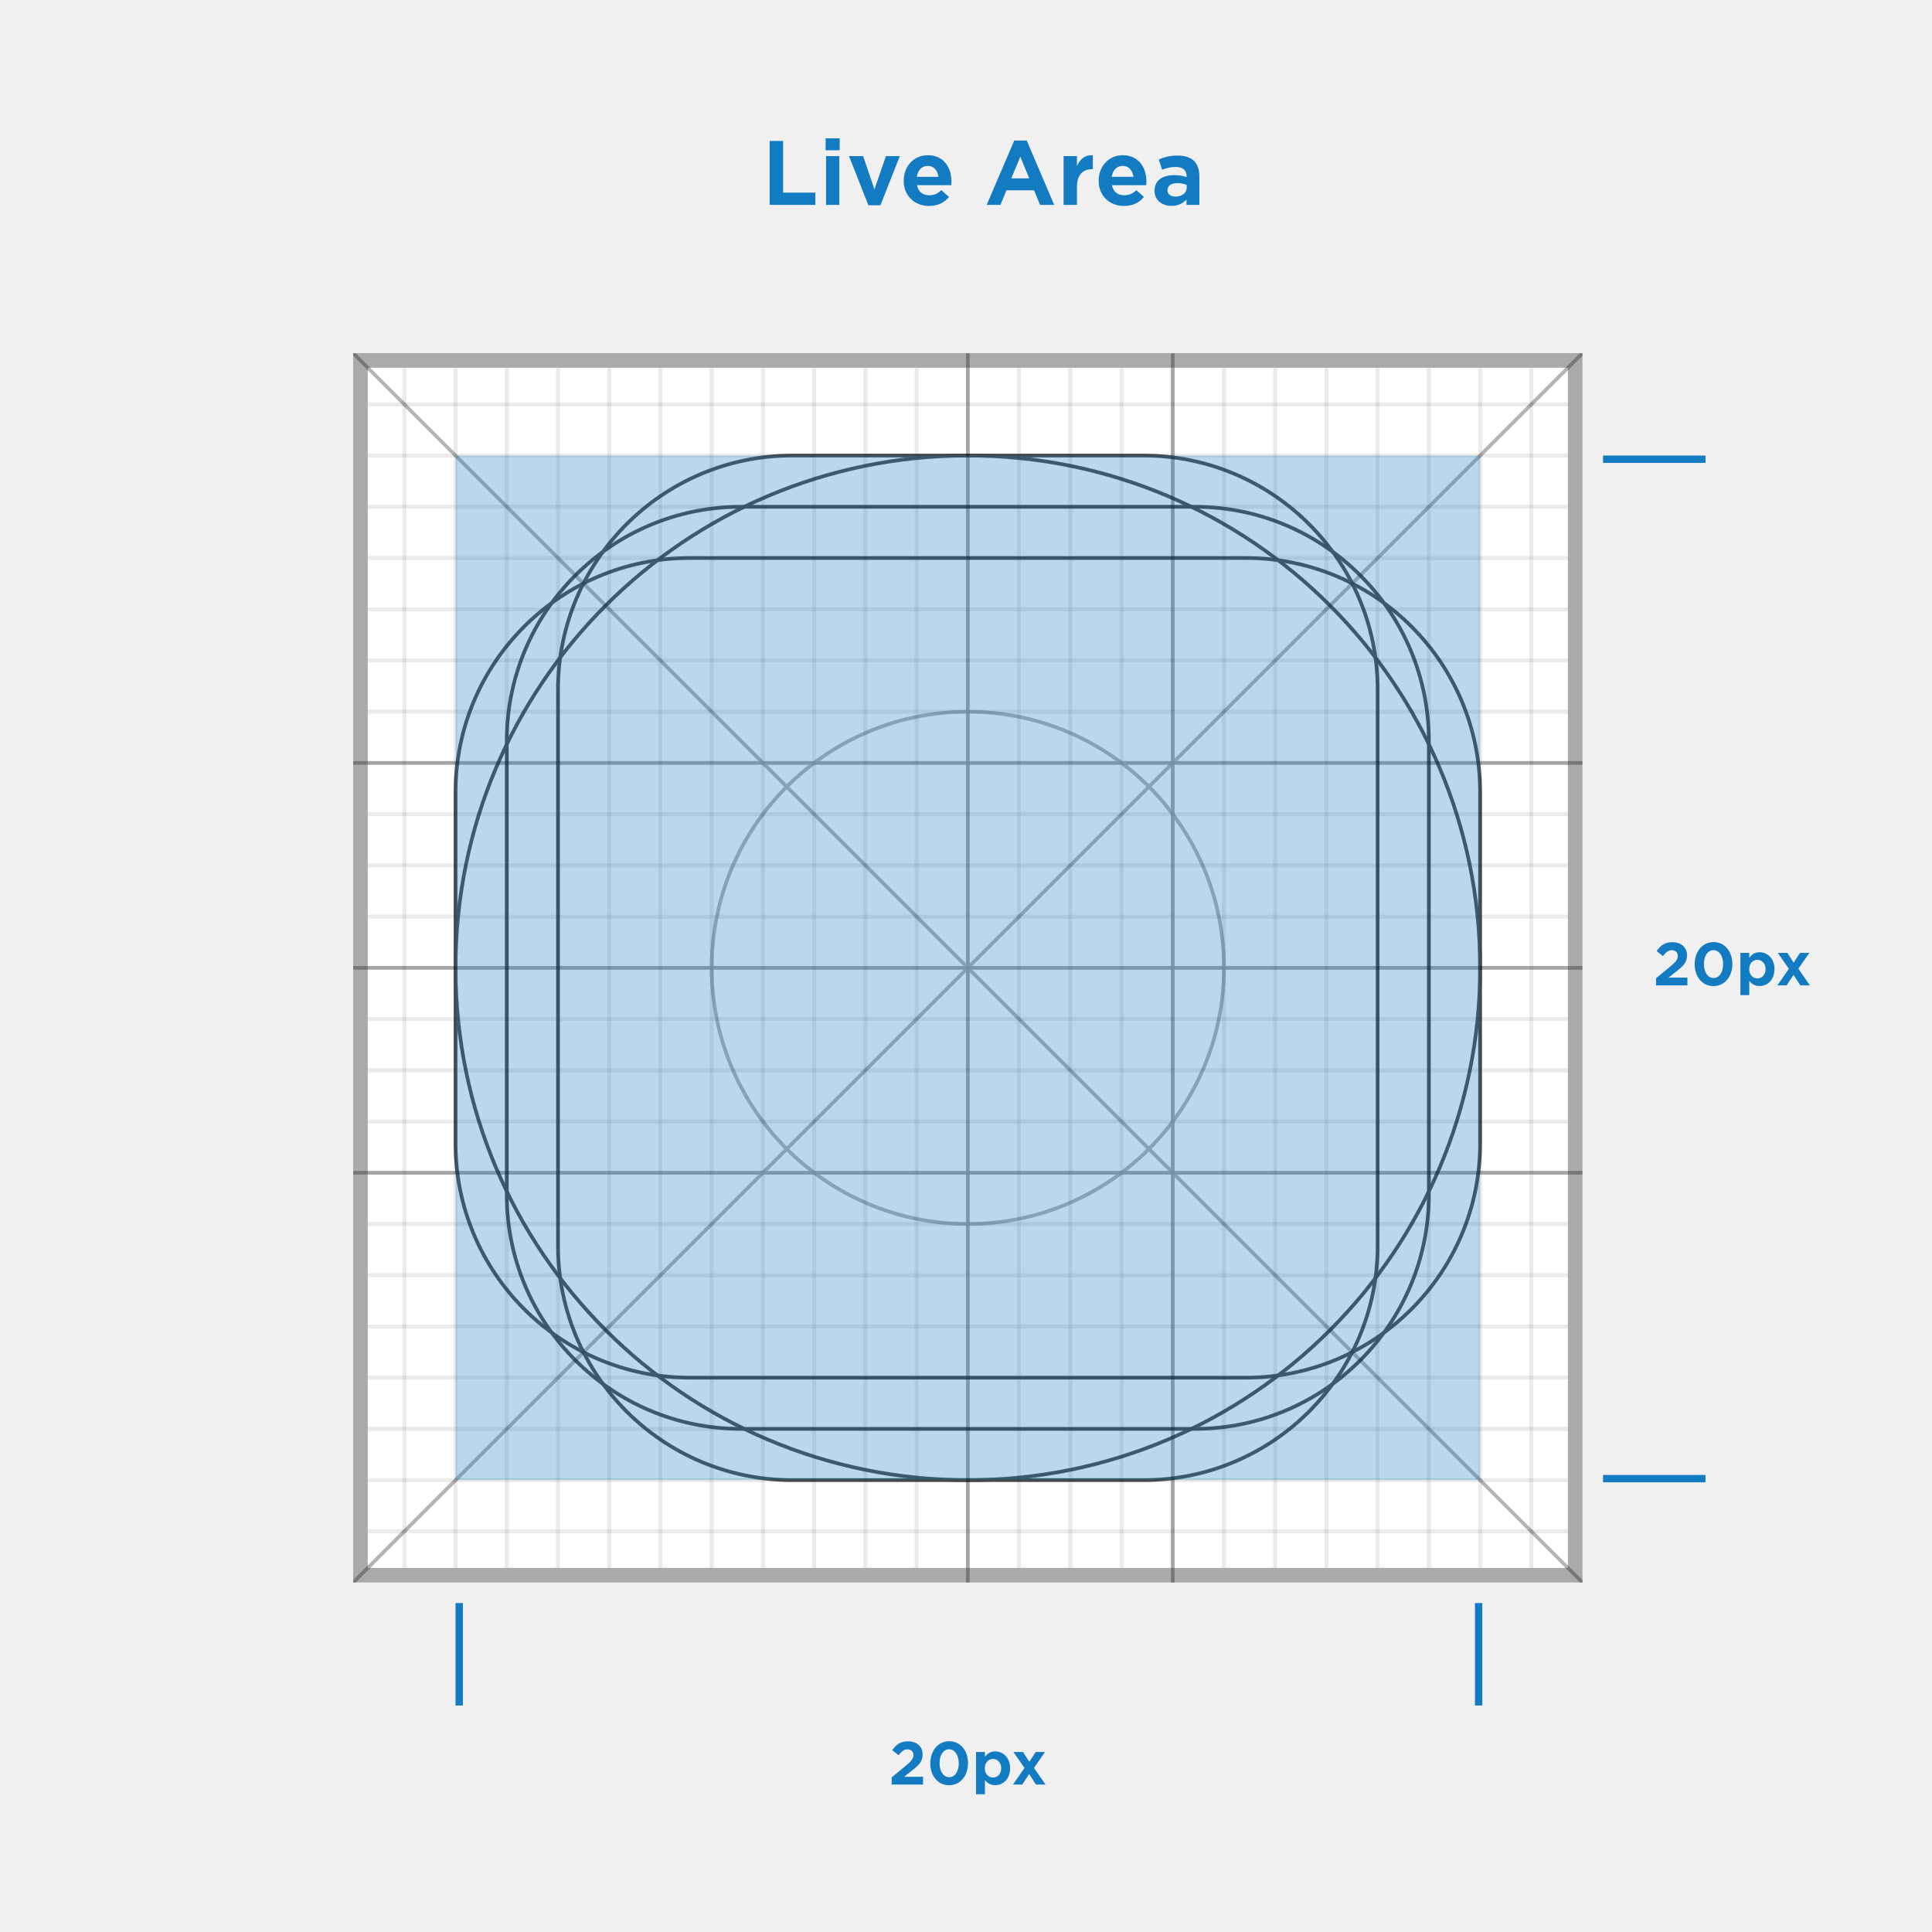
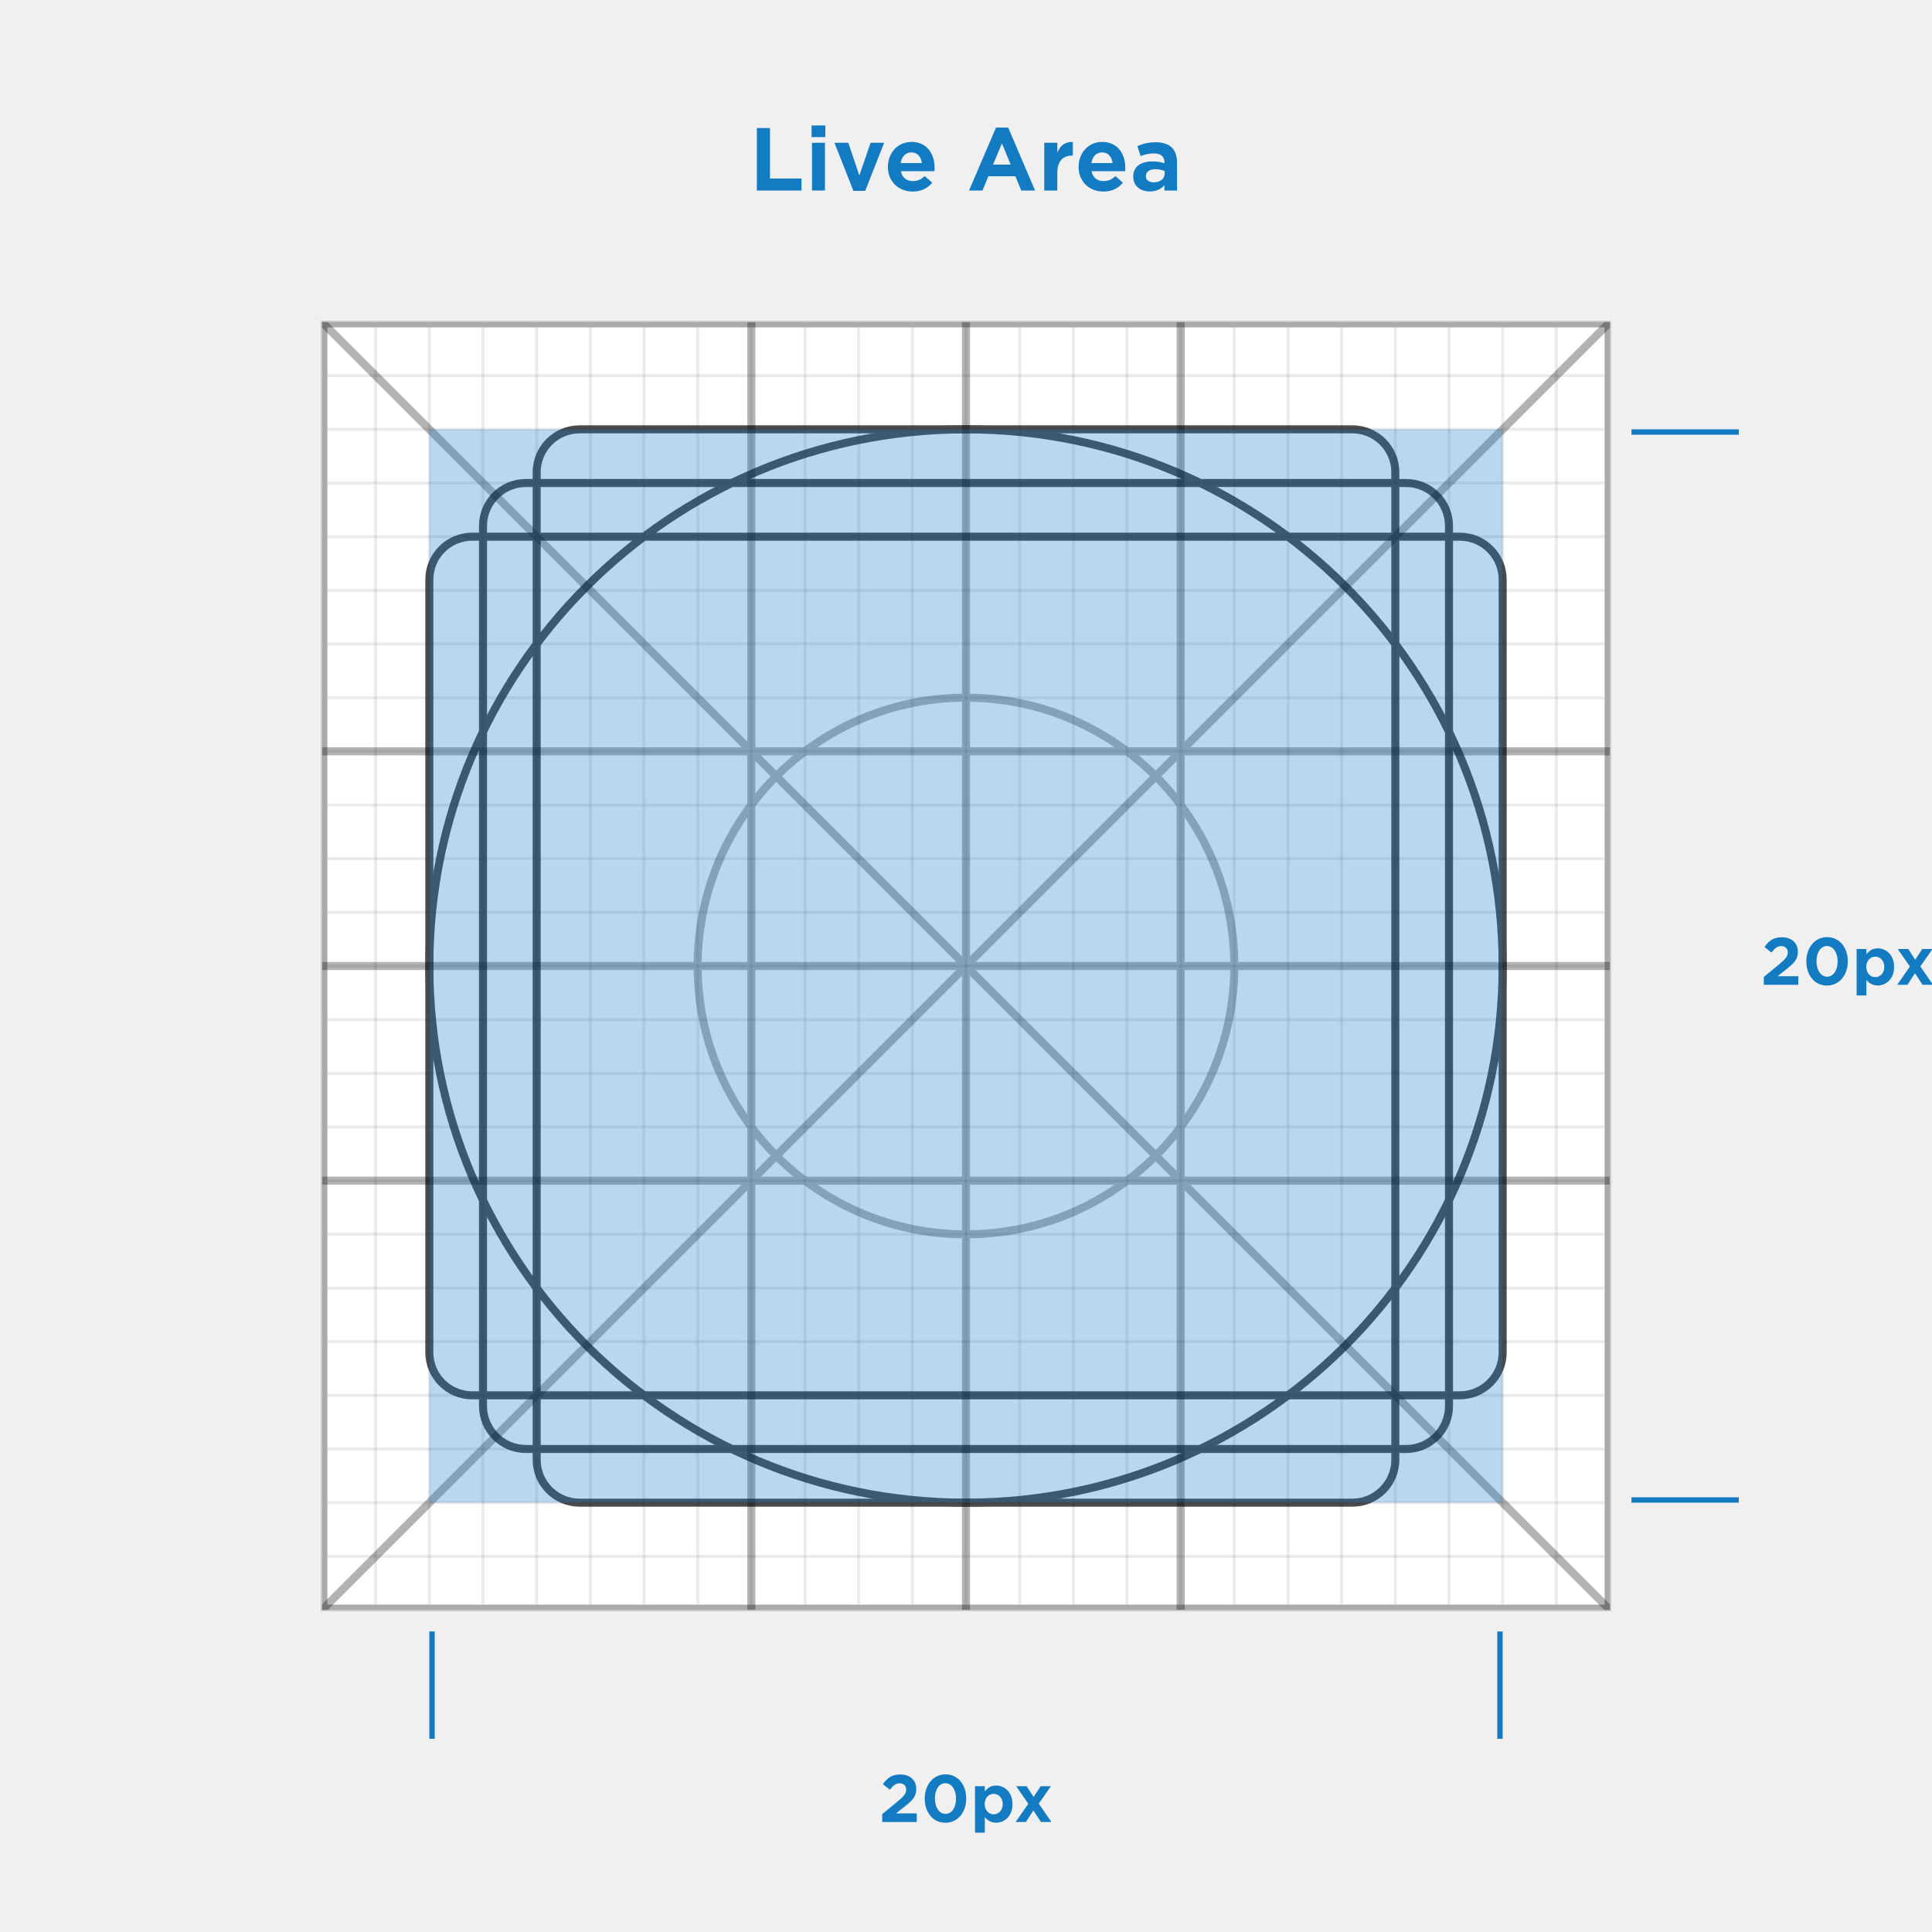
- <svg xmlns="http://www.w3.org/2000/svg" xmlns:xlink="http://www.w3.org/1999/xlink" width="264" height="264" viewBox="0 0 264 264">
-   <defs>
-     <rect id="canvas-live-area-a" width="168" height="168" />
-   </defs>
-   <g fill="none" fill-rule="evenodd">
-     <g transform="translate(48 48)">
-       <g transform="translate(.25 .25)">
-         <mask id="canvas-live-area-b" fill="#fff">
-           <use xlink:href="#canvas-live-area-a" />
-         </mask>
-         <g mask="url(#canvas-live-area-b)">
-           <rect width="168" height="169.05" fill="#FFF" />
-           <g stroke="#000" stroke-width=".5" opacity=".4">
-             <g opacity=".2">
-               <rect width="7" height="168" x="161" />
-               <rect width="7" height="168" x="154" />
-               <rect width="7" height="168" x="147" />
-               <rect width="7" height="168" x="140" />
-               <rect width="7" height="168" x="133" />
-               <rect width="7" height="168" x="126" />
-               <rect width="7" height="168" x="119" />
-               <rect width="7" height="168" x="112" />
-               <rect width="7" height="168" x="105" />
-               <rect width="7" height="168" x="98" />
-               <rect width="7" height="168" x="91" />
-               <rect width="7" height="168" x="84" />
-               <rect width="7" height="168" x="77" />
-               <rect width="7" height="168" x="70" />
-               <rect width="7" height="168" x="63" />
-               <rect width="7" height="168" x="56" />
-               <rect width="7" height="168" x="49" />
-               <rect width="7" height="168" x="42" />
-               <rect width="7" height="168" x="35" />
-               <rect width="7" height="168" x="28" />
-               <rect width="7" height="168" x="21" />
-               <rect width="7" height="168" x="14" />
-               <rect width="7" height="168" x="7" />
-               <rect width="7" height="168" />
-             </g>
-             <g opacity=".2" transform="rotate(90 84 84)">
-               <rect width="7" height="168" x="161" />
-               <rect width="7" height="168" x="154" />
-               <rect width="7" height="168" x="147" />
-               <rect width="7" height="168" x="140" />
-               <rect width="7" height="168" x="133" />
-               <rect width="7" height="168" x="126" />
-               <rect width="7" height="168" x="119" />
-               <rect width="7" height="168" x="112" />
-               <rect width="7" height="168" x="105" />
-               <rect width="7" height="168" x="98" />
-               <rect width="7" height="168" x="91" />
-               <rect width="7" height="168" x="84" />
-               <rect width="7" height="168" x="77" />
-               <rect width="7" height="168" x="70" />
-               <rect width="7" height="168" x="63" />
-               <rect width="7" height="168" x="56" />
-               <rect width="7" height="168" x="49" />
-               <rect width="7" height="168" x="42" />
-               <rect width="7" height="168" x="35" />
-               <rect width="7" height="168" x="28" />
-               <rect width="7" height="168" x="21" />
-               <rect width="7" height="168" x="14" />
-               <rect width="7" height="168" x="7" />
-               <rect width="7" height="168" />
-             </g>
-           </g>
-           <rect width="166" height="166" x="1" y="1" stroke="#AAA" stroke-width="2" />
-         </g>
-         <g stroke="#000" mask="url(#canvas-live-area-b)">
-           <g stroke-width=".5" opacity=".3">
-             <path d="M0,0 L168,168" transform="matrix(-1 0 0 1 168 0)" />
-             <path d="M0,0 L168,168" />
-             <circle cx="84" cy="84" r="35" />
-             <path d="M84 0L84 168.438M112 0L112 168.438M0 84L168 84M0 112L168 112M0 56L168 56" />
-           </g>
-           <g stroke-width=".5" opacity=".7" transform="translate(14 14)">
-             <circle cx="70" cy="70" r="70" />
-             <rect width="140" height="112" y="14" rx="32" />
-             <rect width="112" height="140" x="14" rx="32" />
-             <rect width="126" height="126" x="7" y="7" rx="32" transform="rotate(90 70 70)" />
-           </g>
-         </g>
+ <svg xmlns="http://www.w3.org/2000/svg" width="720" height="720" viewBox="0 0 720 720" fill="none">
+   <g clip-path="url(#clip0)">
+     <rect width="480" height="480" transform="translate(120 120)" fill="white" />
+     <g opacity="0.4">
+       <g opacity="0.2">
+         <rect x="580" y="120" width="20" height="480" stroke="black" />
+         <rect x="560" y="120" width="20" height="480" stroke="black" />
+         <rect x="540" y="120" width="20" height="480" stroke="black" />
+         <rect x="520" y="120" width="20" height="480" stroke="black" />
+         <rect x="500" y="120" width="20" height="480" stroke="black" />
+         <rect x="480" y="120" width="20" height="480" stroke="black" />
+         <rect x="460" y="120" width="20" height="480" stroke="black" />
+         <rect x="440" y="120" width="20" height="480" stroke="black" />
+         <rect x="420" y="120" width="20" height="480" stroke="black" />
+         <rect x="400" y="120" width="20" height="480" stroke="black" />
+         <rect x="380" y="120" width="20" height="480" stroke="black" />
+         <rect x="360" y="120" width="20" height="480" stroke="black" />
+         <rect x="340" y="120" width="20" height="480" stroke="black" />
+         <rect x="320" y="120" width="20" height="480" stroke="black" />
+         <rect x="300" y="120" width="20" height="480" stroke="black" />
+         <rect x="280" y="120" width="20" height="480" stroke="black" />
+         <rect x="260" y="120" width="20" height="480" stroke="black" />
+         <rect x="240" y="120" width="20" height="480" stroke="black" />
+         <rect x="220" y="120" width="20" height="480" stroke="black" />
+         <rect x="200" y="120" width="20" height="480" stroke="black" />
+         <rect x="180" y="120" width="20" height="480" stroke="black" />
+         <rect x="160" y="120" width="20" height="480" stroke="black" />
+         <rect x="140" y="120" width="20" height="480" stroke="black" />
+         <rect x="120" y="120" width="20" height="480" stroke="black" />
      </g>
-       <g fill="#137BC2" transform="translate(14.25 14.25)">
-         <rect width="140" height="140" opacity=".3" />
-         <rect width="1" height="14" y="156.8" />
-         <path d="M59.592,181.6 L59.592,180.624 L61.544,179.016 C62.28,178.4 62.568,178.072 62.568,177.584 C62.568,177.072 62.224,176.792 61.752,176.792 C61.288,176.792 60.968,177.056 60.536,177.592 L59.672,176.904 C60.24,176.12 60.792,175.696 61.832,175.696 C63.024,175.696 63.824,176.4 63.824,177.48 L63.824,177.496 C63.824,178.456 63.328,178.944 62.296,179.752 L61.296,180.536 L63.88,180.536 L63.88,181.6 L59.592,181.6 Z M67.44,181.696 C65.888,181.696 64.872,180.392 64.872,178.704 L64.872,178.688 C64.872,177.008 65.912,175.68 67.456,175.68 C68.992,175.68 70.024,176.984 70.024,178.672 L70.024,178.688 C70.024,180.368 68.992,181.696 67.44,181.696 Z M67.456,180.592 C68.256,180.592 68.76,179.776 68.76,178.704 L68.76,178.688 C68.76,177.616 68.232,176.784 67.44,176.784 C66.648,176.784 66.136,177.592 66.136,178.672 L66.136,178.688 C66.136,179.768 66.656,180.592 67.456,180.592 Z M73.44,180.648 C74.048,180.648 74.56,180.16 74.56,179.384 L74.56,179.368 C74.56,178.608 74.048,178.104 73.44,178.104 C72.832,178.104 72.32,178.608 72.32,179.368 L72.32,179.384 C72.32,180.144 72.832,180.648 73.44,180.648 Z M71.12,182.928 L71.12,177.152 L72.336,177.152 L72.336,177.816 C72.648,177.392 73.08,177.072 73.744,177.072 C74.784,177.072 75.776,177.888 75.776,179.368 L75.776,179.384 C75.776,180.864 74.8,181.688 73.744,181.688 C73.064,181.688 72.64,181.368 72.336,181 L72.336,182.928 L71.12,182.928 Z M77.536,177.152 L78.4,178.488 L79.28,177.152 L80.552,177.152 L79.04,179.32 L80.616,181.6 L79.312,181.6 L78.376,180.168 L77.44,181.6 L76.168,181.6 L77.744,179.336 L76.232,177.152 L77.536,177.152 Z" />
-         <rect width="1" height="14" x="139.3" y="156.8" />
-         <rect width="14" height="1" x="156.8" y="139.3" />
-         <rect width="14" height="1" x="156.8" />
-         <path d="M164.04,72.4 L164.04,71.424 L165.992,69.816 C166.728,69.2 167.016,68.872 167.016,68.384 C167.016,67.872 166.672,67.592 166.2,67.592 C165.736,67.592 165.416,67.856 164.984,68.392 L164.12,67.704 C164.688,66.92 165.24,66.496 166.28,66.496 C167.472,66.496 168.272,67.2 168.272,68.28 L168.272,68.296 C168.272,69.256 167.776,69.744 166.744,70.552 L165.744,71.336 L168.328,71.336 L168.328,72.4 L164.04,72.4 Z M171.888,72.496 C170.336,72.496 169.32,71.192 169.32,69.504 L169.32,69.488 C169.32,67.808 170.36,66.48 171.904,66.48 C173.44,66.48 174.472,67.784 174.472,69.472 L174.472,69.488 C174.472,71.168 173.44,72.496 171.888,72.496 Z M171.904,71.392 C172.704,71.392 173.208,70.576 173.208,69.504 L173.208,69.488 C173.208,68.416 172.68,67.584 171.888,67.584 C171.096,67.584 170.584,68.392 170.584,69.472 L170.584,69.488 C170.584,70.568 171.104,71.392 171.904,71.392 Z M177.888,71.448 C178.496,71.448 179.008,70.96 179.008,70.184 L179.008,70.168 C179.008,69.408 178.496,68.904 177.888,68.904 C177.28,68.904 176.768,69.408 176.768,70.168 L176.768,70.184 C176.768,70.944 177.28,71.448 177.888,71.448 Z M175.568,73.728 L175.568,67.952 L176.784,67.952 L176.784,68.616 C177.096,68.192 177.528,67.872 178.192,67.872 C179.232,67.872 180.224,68.688 180.224,70.168 L180.224,70.184 C180.224,71.664 179.248,72.488 178.192,72.488 C177.512,72.488 177.088,72.168 176.784,71.8 L176.784,73.728 L175.568,73.728 Z M181.984,67.952 L182.848,69.288 L183.728,67.952 L185,67.952 L183.488,70.12 L185.064,72.4 L183.76,72.4 L182.824,70.968 L181.888,72.4 L180.616,72.4 L182.192,70.136 L180.68,67.952 L181.984,67.952 Z" />
+       <g opacity="0.2">
+         <rect x="600" y="580" width="20" height="480" transform="rotate(90 600 580)" stroke="black" />
+         <rect x="600" y="560" width="20" height="480" transform="rotate(90 600 560)" stroke="black" />
+         <rect x="600" y="540" width="20" height="480" transform="rotate(90 600 540)" stroke="black" />
+         <rect x="600" y="520" width="20" height="480" transform="rotate(90 600 520)" stroke="black" />
+         <rect x="600" y="500" width="20" height="480" transform="rotate(90 600 500)" stroke="black" />
+         <rect x="600" y="480" width="20" height="480" transform="rotate(90 600 480)" stroke="black" />
+         <rect x="600" y="460" width="20" height="480" transform="rotate(90 600 460)" stroke="black" />
+         <rect x="600" y="440" width="20" height="480" transform="rotate(90 600 440)" stroke="black" />
+         <rect x="600" y="420" width="20" height="480" transform="rotate(90 600 420)" stroke="black" />
+         <rect x="600" y="400" width="20" height="480" transform="rotate(90 600 400)" stroke="black" />
+         <rect x="600" y="380" width="20" height="480" transform="rotate(90 600 380)" stroke="black" />
+         <rect x="600" y="360" width="20" height="480" transform="rotate(90 600 360)" stroke="black" />
+         <rect x="600" y="340" width="20" height="480" transform="rotate(90 600 340)" stroke="black" />
+         <rect x="600" y="320" width="20" height="480" transform="rotate(90 600 320)" stroke="black" />
+         <rect x="600" y="300" width="20" height="480" transform="rotate(90 600 300)" stroke="black" />
+         <rect x="600" y="280" width="20" height="480" transform="rotate(90 600 280)" stroke="black" />
+         <rect x="600" y="260" width="20" height="480" transform="rotate(90 600 260)" stroke="black" />
+         <rect x="600" y="240" width="20" height="480" transform="rotate(90 600 240)" stroke="black" />
+         <rect x="600" y="220" width="20" height="480" transform="rotate(90 600 220)" stroke="black" />
+         <rect x="600" y="200" width="20" height="480" transform="rotate(90 600 200)" stroke="black" />
+         <rect x="600" y="180" width="20" height="480" transform="rotate(90 600 180)" stroke="black" />
+         <rect x="600" y="160" width="20" height="480" transform="rotate(90 600 160)" stroke="black" />
+         <rect x="600" y="140" width="20" height="480" transform="rotate(90 600 140)" stroke="black" />
+         <rect x="600" y="120" width="20" height="480" transform="rotate(90 600 120)" stroke="black" />
      </g>
    </g>
-     <path fill="#137BC2" d="M105.174,28 L105.174,19.264 L107.01,19.264 L107.01,26.32 L111.414,26.32 L111.414,28 L105.174,28 Z M112.818,20.536 L112.818,18.904 L114.738,18.904 L114.738,20.536 L112.818,20.536 Z M112.878,28 L112.878,21.328 L114.69,21.328 L114.69,28 L112.878,28 Z M118.662,28.048 L116.01,21.328 L117.942,21.328 L119.49,25.888 L121.062,21.328 L122.958,21.328 L120.306,28.048 L118.662,28.048 Z M126.954,28.144 C124.962,28.144 123.486,26.74 123.486,24.7 L123.486,24.676 C123.486,22.768 124.842,21.208 126.774,21.208 C128.982,21.208 130.014,22.924 130.014,24.82 C130.014,24.964 130.002,25.132 129.99,25.3 L125.298,25.3 C125.478,26.212 126.102,26.68 126.978,26.68 C127.638,26.68 128.106,26.476 128.634,25.984 L129.678,26.908 C129.054,27.676 128.166,28.144 126.954,28.144 Z M125.274,24.16 L128.238,24.16 C128.118,23.284 127.614,22.672 126.774,22.672 C125.958,22.672 125.418,23.26 125.274,24.16 Z M138.186,24.376 L140.646,24.376 L139.422,21.412 L138.186,24.376 Z M134.826,28 L138.594,19.204 L140.298,19.204 L144.054,28 L142.122,28 L141.306,26.008 L137.526,26.008 L136.71,28 L134.826,28 Z M145.338,28 L145.338,21.328 L147.162,21.328 L147.162,22.708 C147.558,21.772 148.206,21.16 149.334,21.208 L149.334,23.116 L149.238,23.116 C147.966,23.116 147.162,23.896 147.162,25.516 L147.162,28 L145.338,28 Z M153.594,28.144 C151.602,28.144 150.126,26.74 150.126,24.7 L150.126,24.676 C150.126,22.768 151.482,21.208 153.414,21.208 C155.622,21.208 156.654,22.924 156.654,24.82 C156.654,24.964 156.642,25.132 156.63,25.3 L151.938,25.3 C152.118,26.212 152.742,26.68 153.618,26.68 C154.278,26.68 154.746,26.476 155.274,25.984 L156.318,26.908 C155.694,27.676 154.806,28.144 153.594,28.144 Z M151.914,24.16 L154.878,24.16 C154.758,23.284 154.254,22.672 153.414,22.672 C152.598,22.672 152.058,23.26 151.914,24.16 Z M160.626,26.86 C161.538,26.86 162.162,26.356 162.162,25.636 L162.162,25.276 C161.826,25.132 161.382,25.024 160.89,25.024 C160.05,25.024 159.534,25.372 159.534,25.984 L159.534,26.008 C159.534,26.548 159.99,26.86 160.626,26.86 Z M160.086,28.132 C158.826,28.132 157.77,27.4 157.77,26.08 L157.77,26.056 C157.77,24.604 158.886,23.932 160.47,23.932 C161.166,23.932 161.658,24.04 162.138,24.196 L162.138,24.076 C162.138,23.26 161.634,22.816 160.662,22.816 C159.942,22.816 159.414,22.96 158.802,23.188 L158.346,21.796 C159.078,21.472 159.81,21.256 160.926,21.256 C161.946,21.256 162.69,21.532 163.17,22 C163.662,22.492 163.89,23.224 163.89,24.112 L163.89,28 L162.126,28 L162.126,27.256 C161.67,27.772 161.022,28.132 160.086,28.132 Z" />
+     <rect x="121" y="121" width="478" height="478" stroke="#AAAAAA" stroke-width="2" />
+     <mask id="mask0" mask-type="alpha" maskUnits="userSpaceOnUse" x="120" y="120" width="480" height="480">
+       <rect x="120" y="120" width="480" height="480" fill="white" />
+     </mask>
+     <g mask="url(#mask0)">
+       <g opacity="0.3">
+         <path d="M600 120L120 600" stroke="black" stroke-width="3" />
+         <path d="M120 120L600 600" stroke="black" stroke-width="3" />
+         <path fill-rule="evenodd" clip-rule="evenodd" d="M360 460C415.228 460 460 415.228 460 360C460 304.772 415.228 260 360 260C304.772 260 260 304.772 260 360C260 415.228 304.772 460 360 460Z" stroke="black" stroke-width="3" />
+         <path d="M360 120V600" stroke="black" stroke-width="3" />
+         <path d="M280 120V600" stroke="black" stroke-width="3" />
+         <path d="M440 120V600" stroke="black" stroke-width="3" />
+         <path d="M120 360H600" stroke="black" stroke-width="3" />
+         <path d="M120 440H600" stroke="black" stroke-width="3" />
+         <path d="M120 280H600" stroke="black" stroke-width="3" />
+       </g>
+       <g opacity="0.7">
+         <path fill-rule="evenodd" clip-rule="evenodd" d="M360 560C470.457 560 560 470.457 560 360C560 249.543 470.457 160 360 160C249.543 160 160 249.543 160 360C160 470.457 249.543 560 360 560Z" stroke="black" stroke-width="3" />
+         <rect x="160" y="200" width="400" height="320" rx="16" stroke="black" stroke-width="3" />
+         <rect x="200" y="160" width="320" height="400" rx="16" stroke="black" stroke-width="3" />
+         <rect x="540" y="180" width="360" height="360" rx="16" transform="rotate(90 540 180)" stroke="black" stroke-width="3" />
+       </g>
+     </g>
+     <rect opacity="0.3" x="160" y="160" width="400" height="400" fill="#137BC2" />
+     <rect x="160" y="608" width="2" height="40" fill="#137BC2" />
+     <path d="M328.777 679H341.641V675.808H333.889L336.889 673.456C339.985 671.032 341.473 669.568 341.473 666.688V666.64C341.473 663.4 339.073 661.288 335.497 661.288C332.377 661.288 330.721 662.56 329.017 664.912L331.609 666.976C332.905 665.368 333.865 664.576 335.257 664.576C336.673 664.576 337.705 665.416 337.705 666.952C337.705 668.416 336.841 669.4 334.633 671.248L328.777 676.072V679ZM352.328 679.288C356.984 679.288 360.08 675.304 360.08 670.264V670.216C360.08 665.152 356.984 661.24 352.376 661.24C347.744 661.24 344.624 665.224 344.624 670.264V670.312C344.624 675.376 347.672 679.288 352.328 679.288ZM352.376 675.976C349.976 675.976 348.416 673.504 348.416 670.264V670.216C348.416 666.976 349.952 664.552 352.328 664.552C354.704 664.552 356.288 667.048 356.288 670.264V670.312C356.288 673.528 354.776 675.976 352.376 675.976ZM370.319 676.144C368.495 676.144 366.959 674.632 366.959 672.352V672.304C366.959 670.024 368.495 668.512 370.319 668.512C372.143 668.512 373.679 670.024 373.679 672.304V672.352C373.679 674.68 372.143 676.144 370.319 676.144ZM363.359 682.984H367.007V677.2C367.919 678.304 369.191 679.264 371.231 679.264C374.399 679.264 377.327 676.792 377.327 672.352V672.304C377.327 667.864 374.351 665.416 371.231 665.416C369.239 665.416 367.943 666.376 367.007 667.648V665.656H363.359V682.984ZM382.601 665.656H378.689L383.225 672.208L378.497 679H382.313L385.121 674.704L387.929 679H391.841L387.113 672.16L391.649 665.656H387.833L385.193 669.664L382.601 665.656Z" fill="#137BC2" />
+     <rect x="558" y="608" width="2" height="40" fill="#137BC2" />
+     <rect x="608" y="558" width="40" height="2" fill="#137BC2" />
+     <rect x="608" y="160" width="40" height="2" fill="#137BC2" />
+     <path d="M657.32 367H670.184V363.808H662.432L665.432 361.456C668.528 359.032 670.016 357.568 670.016 354.688V354.64C670.016 351.4 667.616 349.288 664.04 349.288C660.92 349.288 659.264 350.56 657.56 352.912L660.152 354.976C661.448 353.368 662.408 352.576 663.8 352.576C665.216 352.576 666.248 353.416 666.248 354.952C666.248 356.416 665.384 357.4 663.176 359.248L657.32 364.072V367ZM680.871 367.288C685.527 367.288 688.623 363.304 688.623 358.264V358.216C688.623 353.152 685.527 349.24 680.919 349.24C676.287 349.24 673.167 353.224 673.167 358.264V358.312C673.167 363.376 676.215 367.288 680.871 367.288ZM680.919 363.976C678.519 363.976 676.959 361.504 676.959 358.264V358.216C676.959 354.976 678.495 352.552 680.871 352.552C683.247 352.552 684.831 355.048 684.831 358.264V358.312C684.831 361.528 683.319 363.976 680.919 363.976ZM698.862 364.144C697.038 364.144 695.502 362.632 695.502 360.352V360.304C695.502 358.024 697.038 356.512 698.862 356.512C700.686 356.512 702.222 358.024 702.222 360.304V360.352C702.222 362.68 700.686 364.144 698.862 364.144ZM691.902 370.984H695.55V365.2C696.462 366.304 697.734 367.264 699.774 367.264C702.942 367.264 705.87 364.792 705.87 360.352V360.304C705.87 355.864 702.894 353.416 699.774 353.416C697.782 353.416 696.486 354.376 695.55 355.648V353.656H691.902V370.984ZM711.144 353.656H707.232L711.768 360.208L707.04 367H710.856L713.664 362.704L716.472 367H720.384L715.656 360.16L720.192 353.656H716.376L713.736 357.664L711.144 353.656Z" fill="#137BC2" />
+     <path d="M282.054 71H298.694V66.52H286.95V47.704H282.054V71ZM302.45 51.096H307.57V46.744H302.45V51.096ZM302.61 71H307.442V53.208H302.61V71ZM318.045 71.128H322.429L329.501 53.208H324.445L320.253 65.368L316.125 53.208H310.973L318.045 71.128ZM340.144 71.384C343.376 71.384 345.744 70.136 347.408 68.088L344.624 65.624C343.216 66.936 341.968 67.48 340.208 67.48C337.872 67.48 336.208 66.232 335.728 63.8H348.24C348.272 63.352 348.304 62.904 348.304 62.52C348.304 57.464 345.552 52.888 339.664 52.888C334.512 52.888 330.896 57.048 330.896 62.136V62.2C330.896 67.64 334.832 71.384 340.144 71.384ZM335.664 60.76C336.048 58.36 337.488 56.792 339.664 56.792C341.904 56.792 343.248 58.424 343.568 60.76H335.664ZM370.092 61.336L373.388 53.432L376.652 61.336H370.092ZM361.132 71H366.156L368.332 65.688H378.412L380.588 71H385.74L375.724 47.544H371.18L361.132 71ZM389.166 71H394.03V64.376C394.03 60.056 396.174 57.976 399.566 57.976H399.822V52.888C396.814 52.76 395.086 54.392 394.03 56.888V53.208H389.166V71ZM411.207 71.384C414.439 71.384 416.807 70.136 418.471 68.088L415.687 65.624C414.279 66.936 413.031 67.48 411.271 67.48C408.935 67.48 407.271 66.232 406.791 63.8H419.303C419.335 63.352 419.367 62.904 419.367 62.52C419.367 57.464 416.615 52.888 410.727 52.888C405.575 52.888 401.959 57.048 401.959 62.136V62.2C401.959 67.64 405.895 71.384 411.207 71.384ZM406.727 60.76C407.111 58.36 408.551 56.792 410.727 56.792C412.967 56.792 414.311 58.424 414.631 60.76H406.727ZM429.944 67.96C428.248 67.96 427.032 67.128 427.032 65.688V65.624C427.032 63.992 428.408 63.064 430.648 63.064C431.96 63.064 433.144 63.352 434.04 63.736V64.696C434.04 66.616 432.376 67.96 429.944 67.96ZM428.504 71.352C431 71.352 432.728 70.392 433.944 69.016V71H438.648V60.632C438.648 58.264 438.04 56.312 436.728 55C435.448 53.752 433.464 53.016 430.744 53.016C427.768 53.016 425.816 53.592 423.864 54.456L425.08 58.168C426.712 57.56 428.12 57.176 430.04 57.176C432.632 57.176 433.976 58.36 433.976 60.536V60.856C432.696 60.44 431.384 60.152 429.528 60.152C425.304 60.152 422.328 61.944 422.328 65.816V65.88C422.328 69.4 425.144 71.352 428.504 71.352Z" fill="#137BC2" />
  </g>
+   <defs>
+     <clipPath id="clip0">
+       <rect width="720" height="720" fill="white" />
+     </clipPath>
+   </defs>
</svg>
